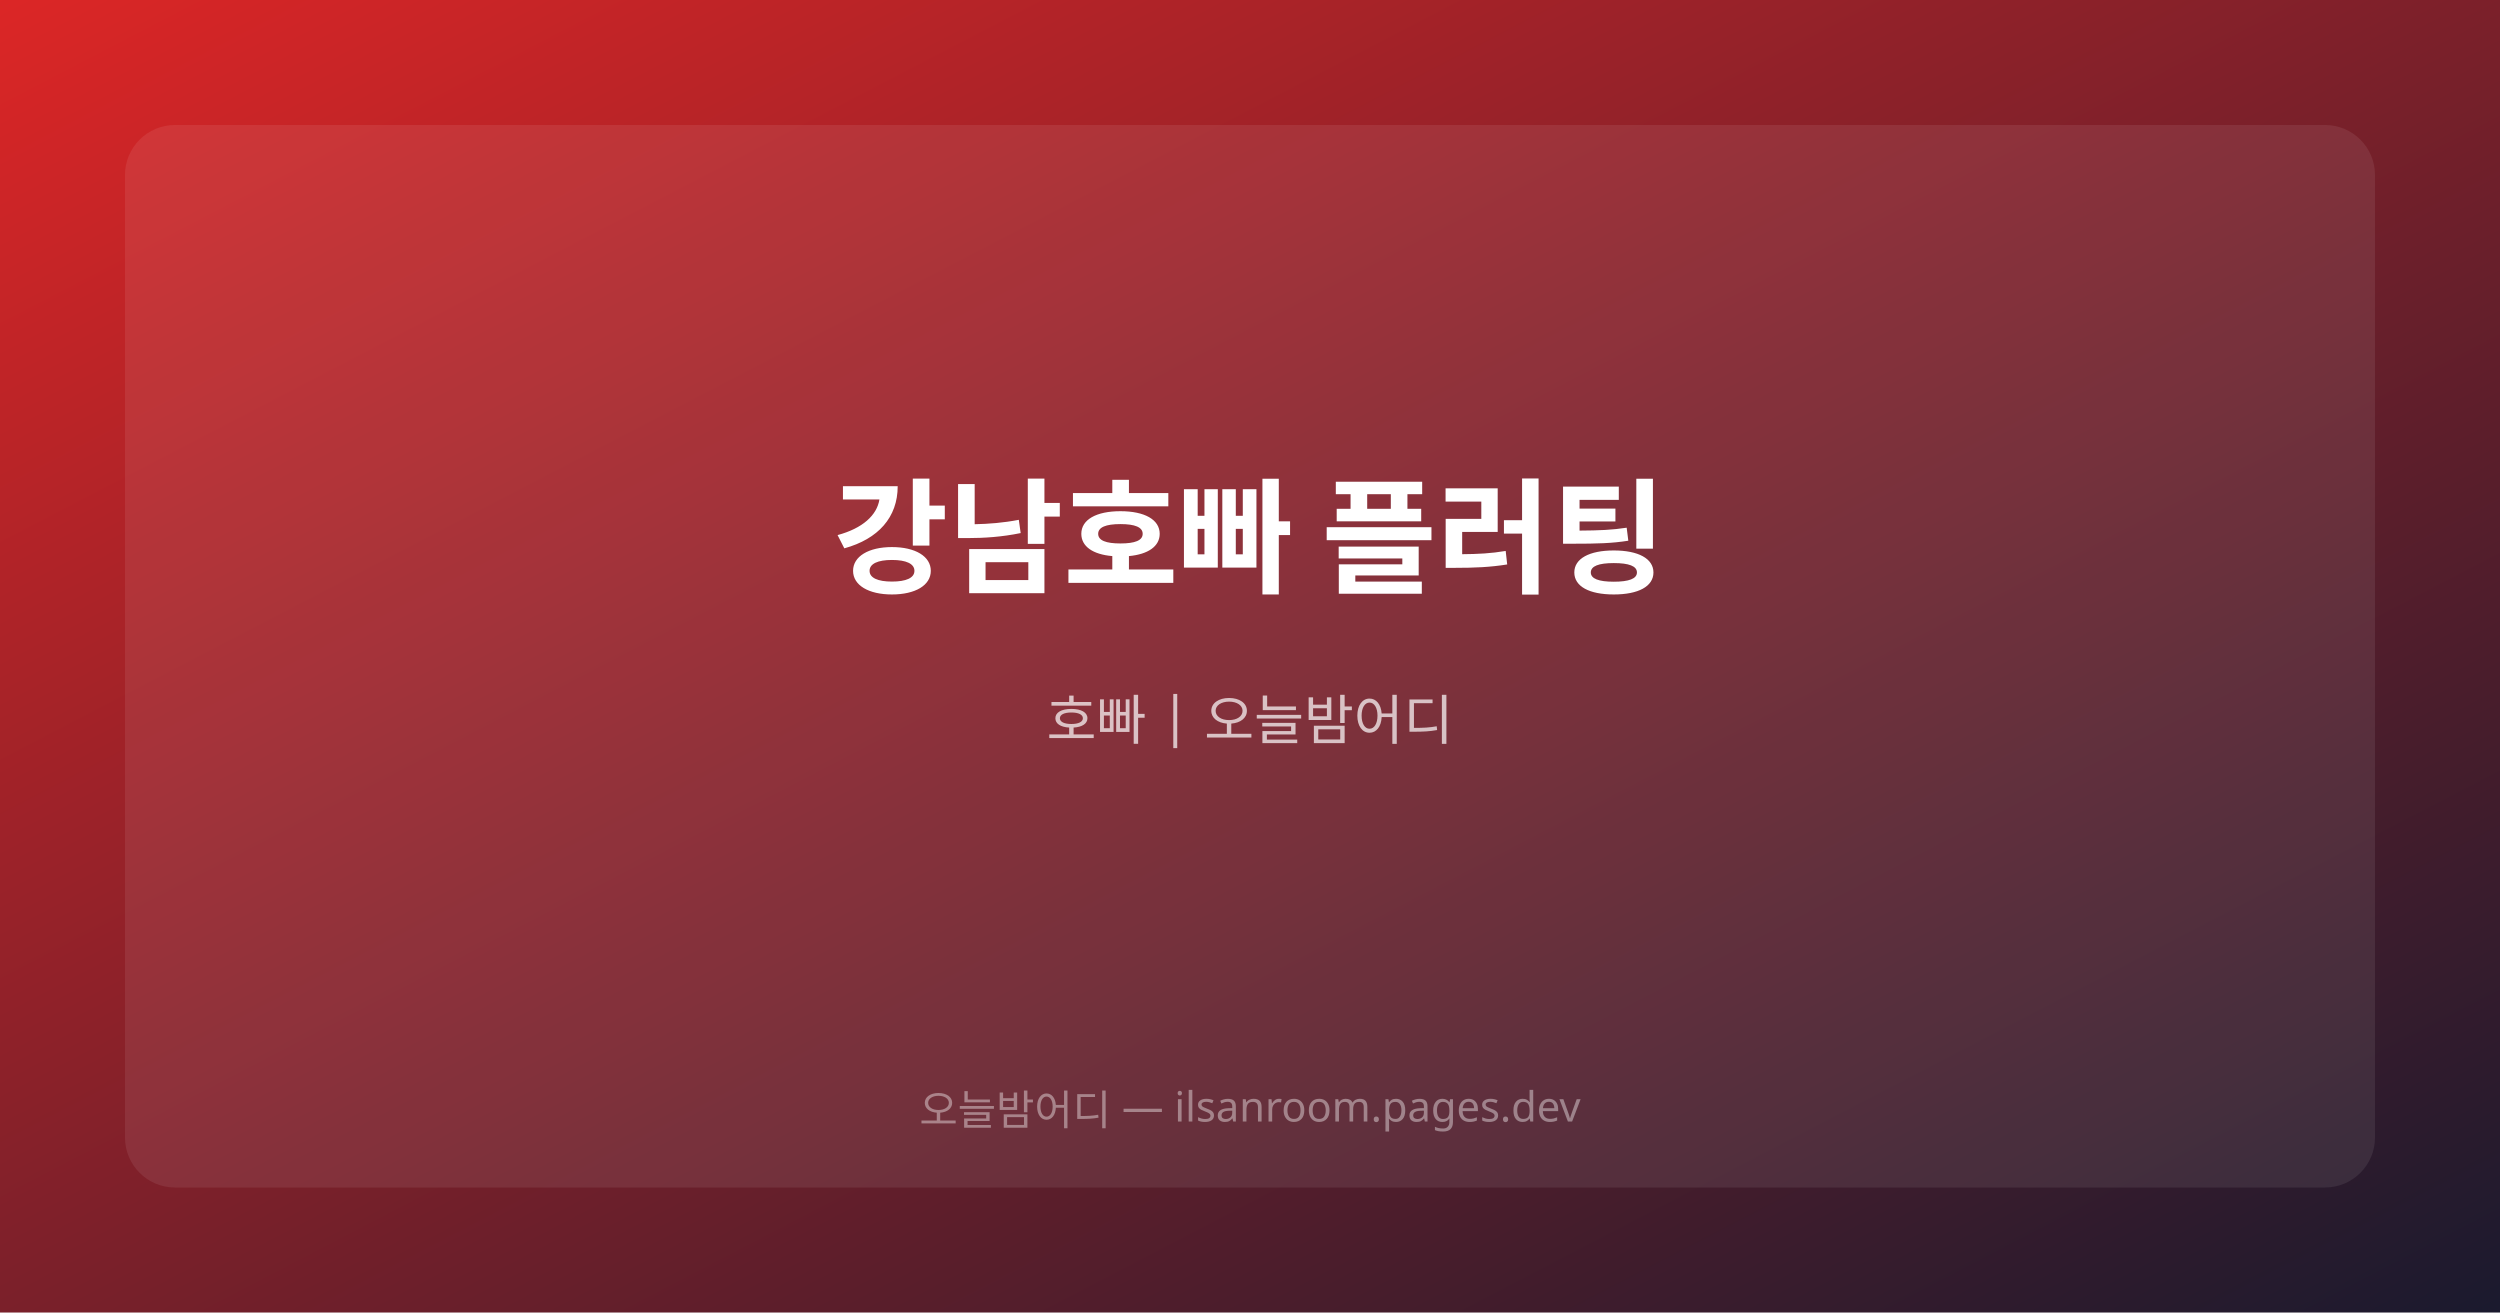
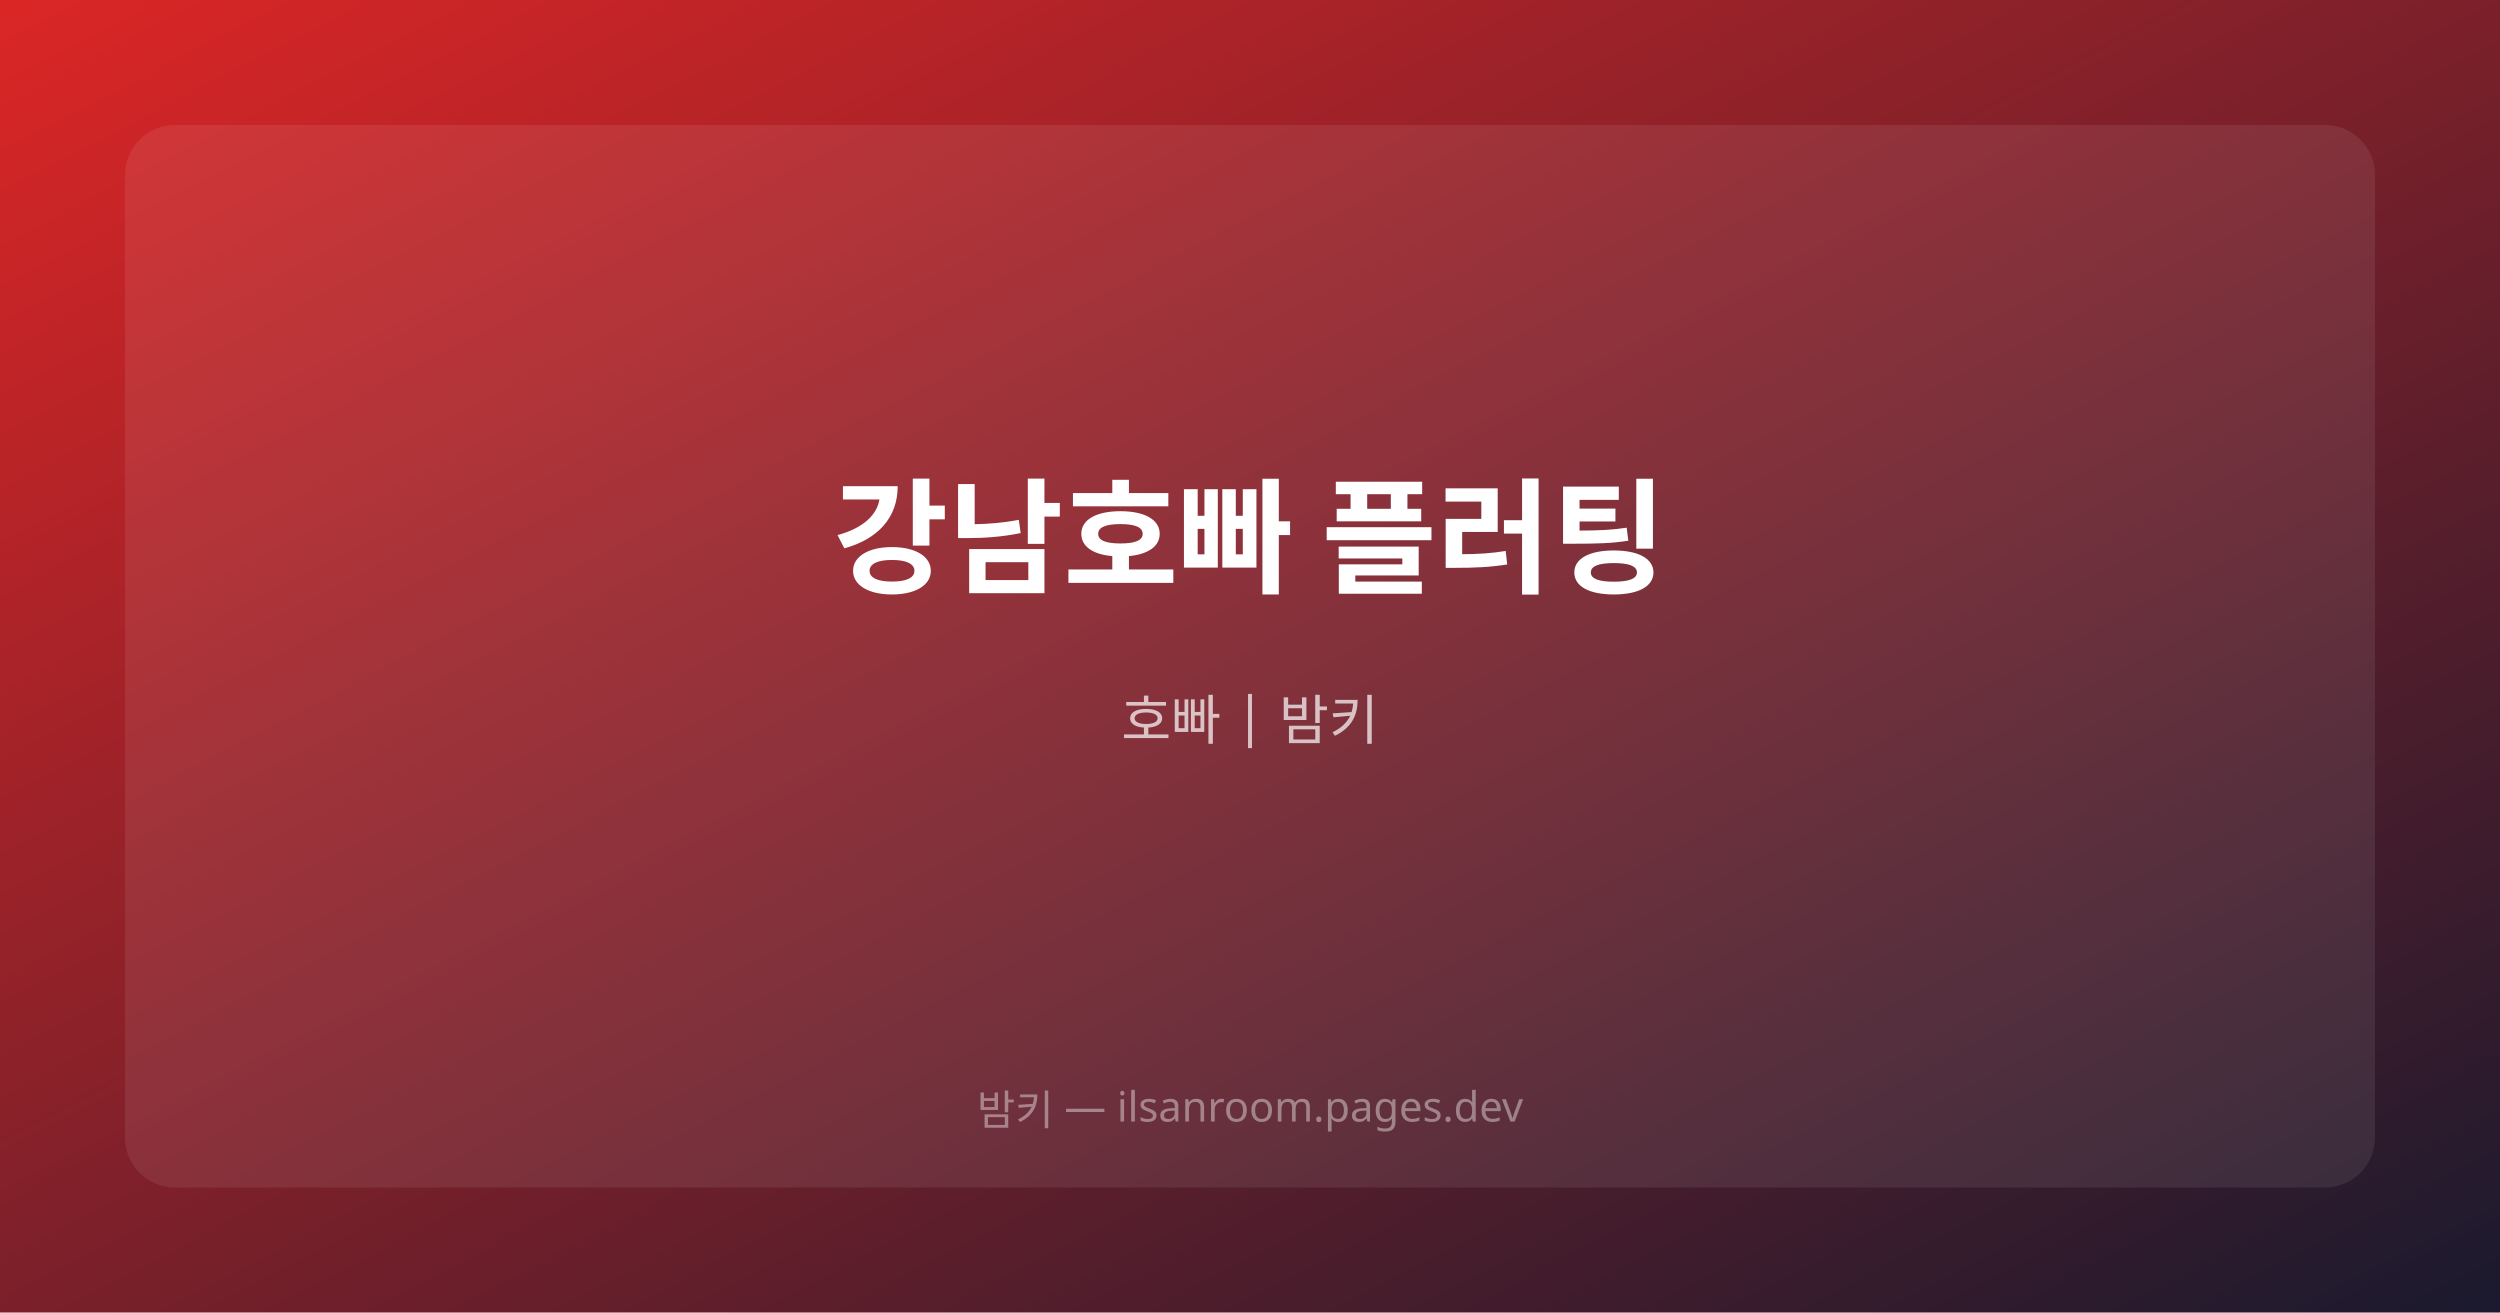
<svg xmlns="http://www.w3.org/2000/svg" width="1200" height="630" viewBox="0 0 1200 630">
  <defs>
    <linearGradient id="bg" x1="0%" y1="0%" x2="100%" y2="100%">
      <stop offset="0%" style="stop-color:#DC2626;stop-opacity:1" />
      <stop offset="100%" style="stop-color:#1a1a2e;stop-opacity:1" />
    </linearGradient>
  </defs>
  <rect width="1200" height="630" fill="url(#bg)" />
  <rect x="60" y="60" width="1080" height="510" rx="24" fill="rgba(255,255,255,0.08)" />
  <text x="600" y="280" text-anchor="middle" font-family="sans-serif" font-size="60" font-weight="bold" fill="white">강남호빠 플러팅</text>
-   <text x="600" y="355" text-anchor="middle" font-family="sans-serif" font-size="26" fill="rgba(255,255,255,0.7)">호빠 | 오늘밤어디</text>
-   <text x="600" y="540" text-anchor="middle" font-family="sans-serif" font-size="20" fill="rgba(255,255,255,0.4)">오늘밤어디 — ilsanroom.pages.dev</text>
+   <text x="600" y="355" text-anchor="middle" font-family="sans-serif" font-size="26" fill="rgba(255,255,255,0.7)">호빠 | 밤키</text>
+   <text x="600" y="540" text-anchor="middle" font-family="sans-serif" font-size="20" fill="rgba(255,255,255,0.4)">밤키 — ilsanroom.pages.dev</text>
</svg>
